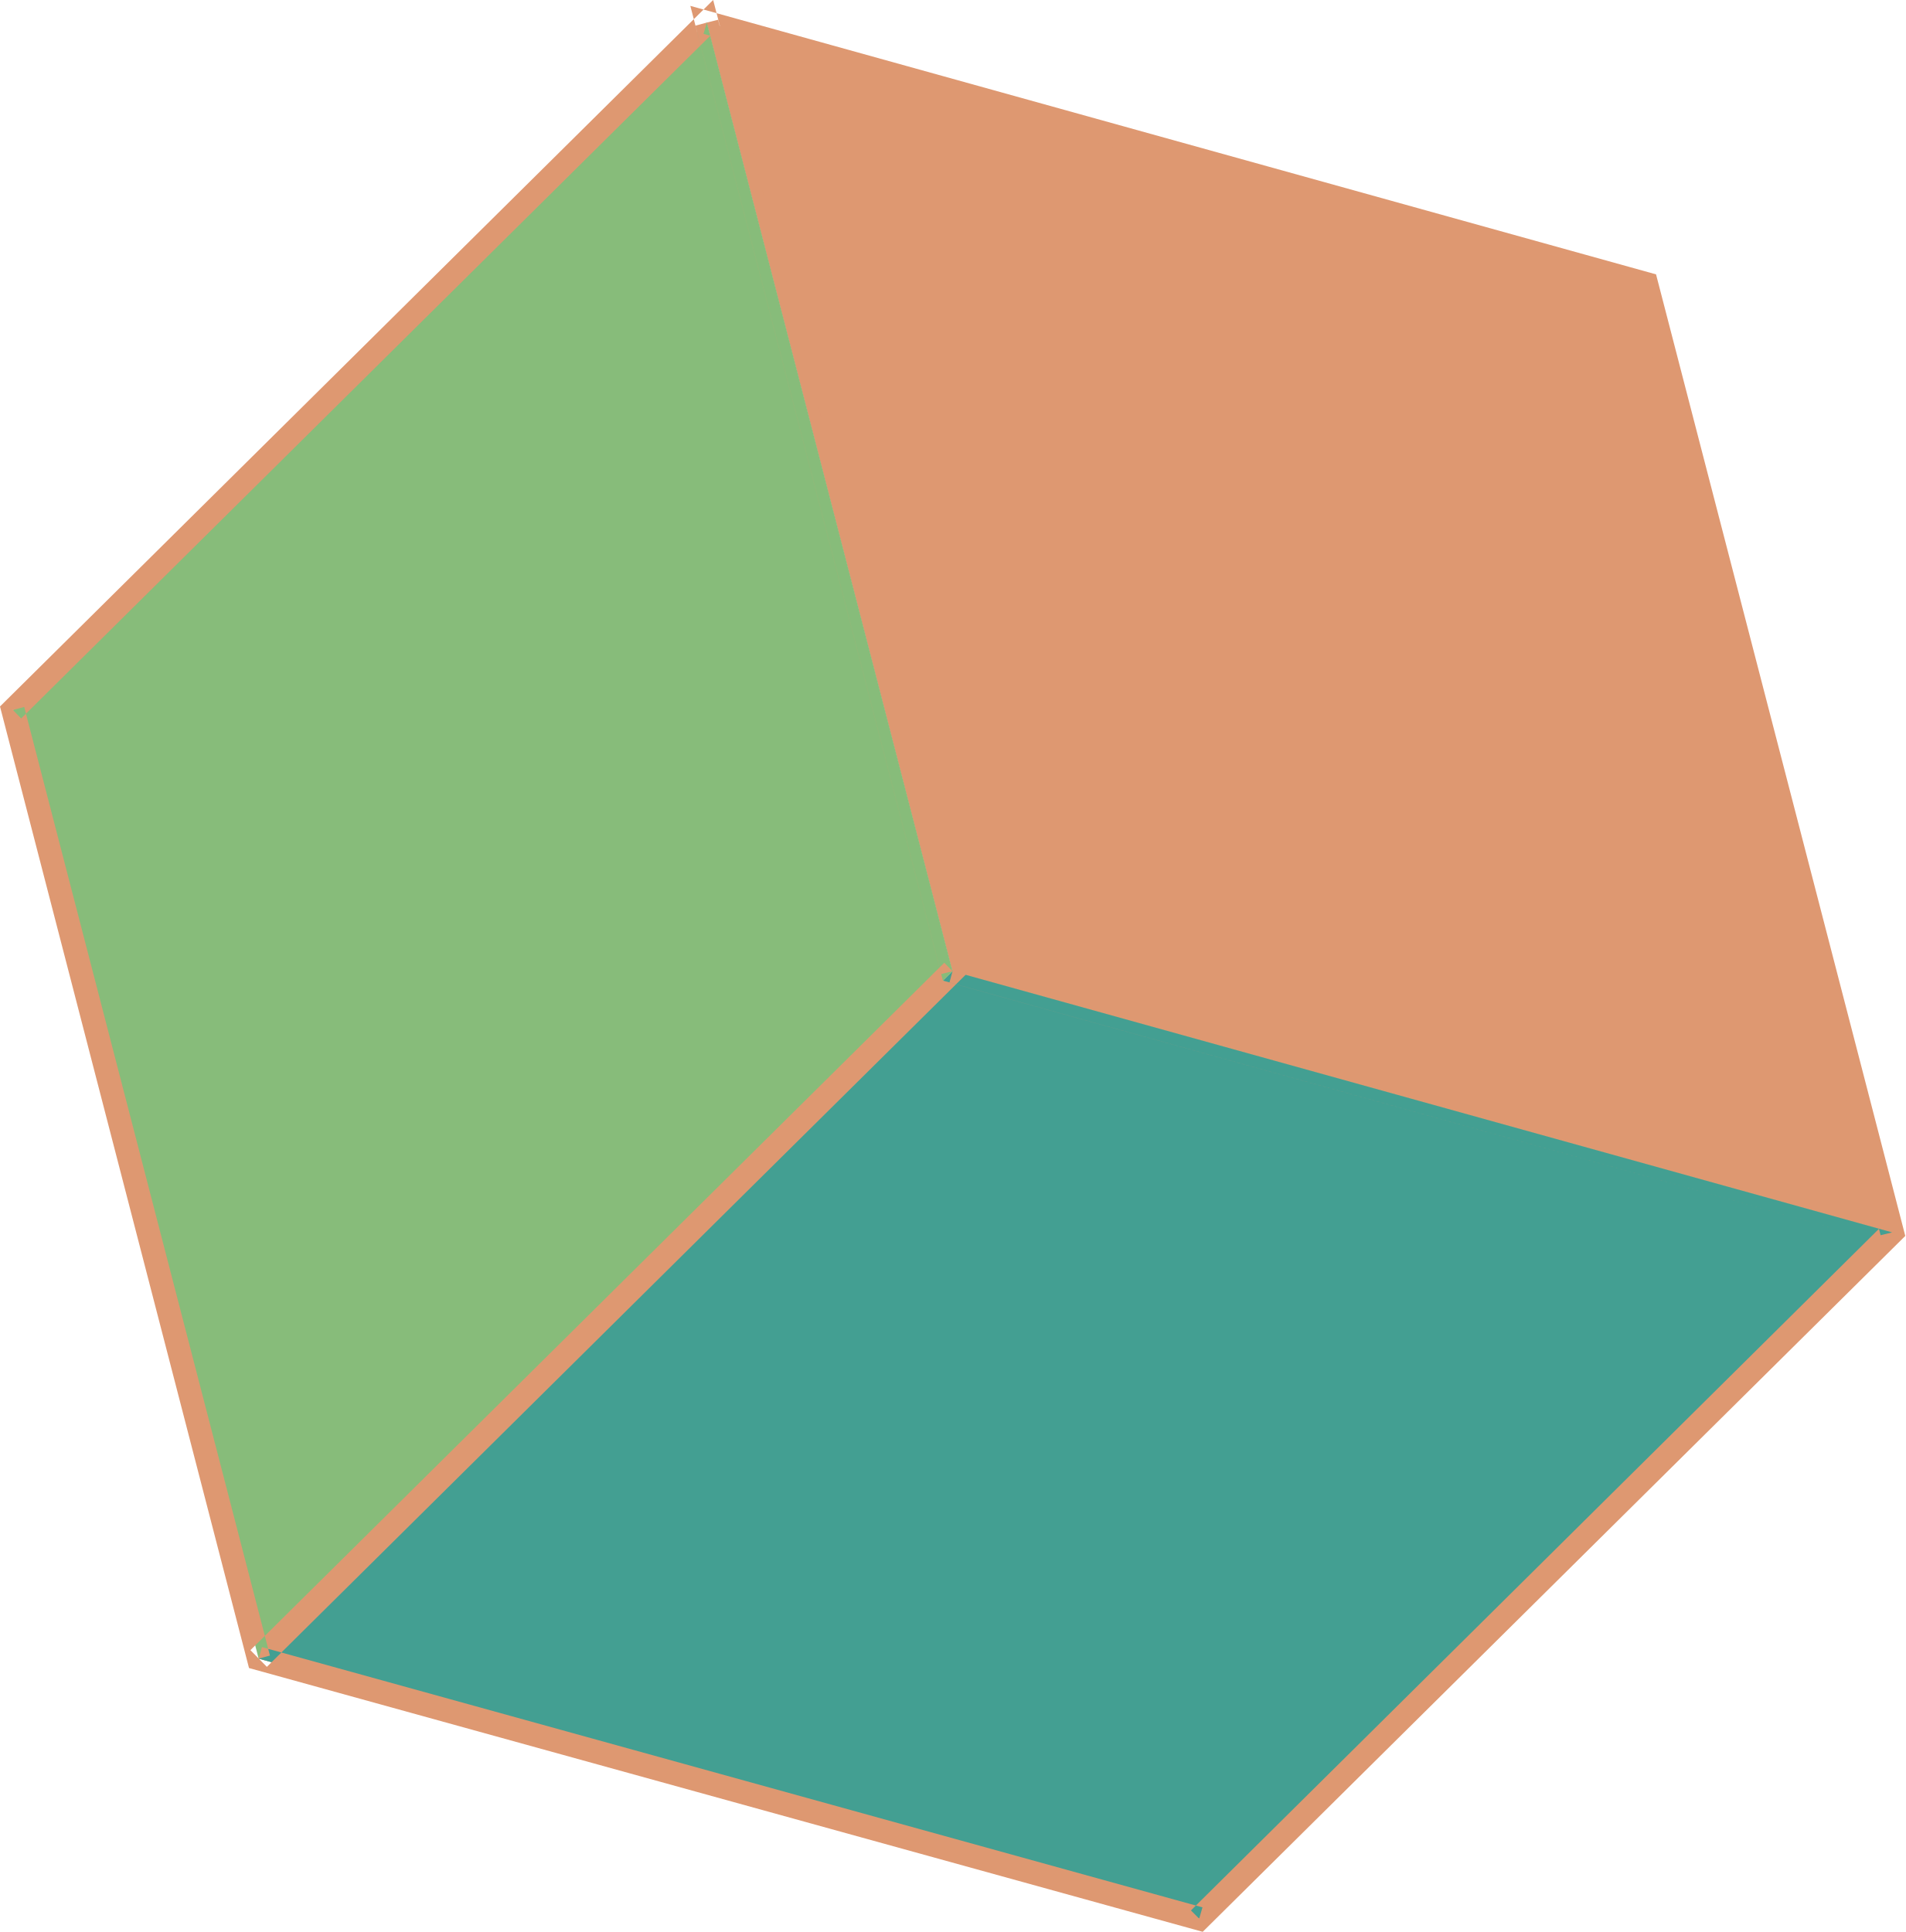
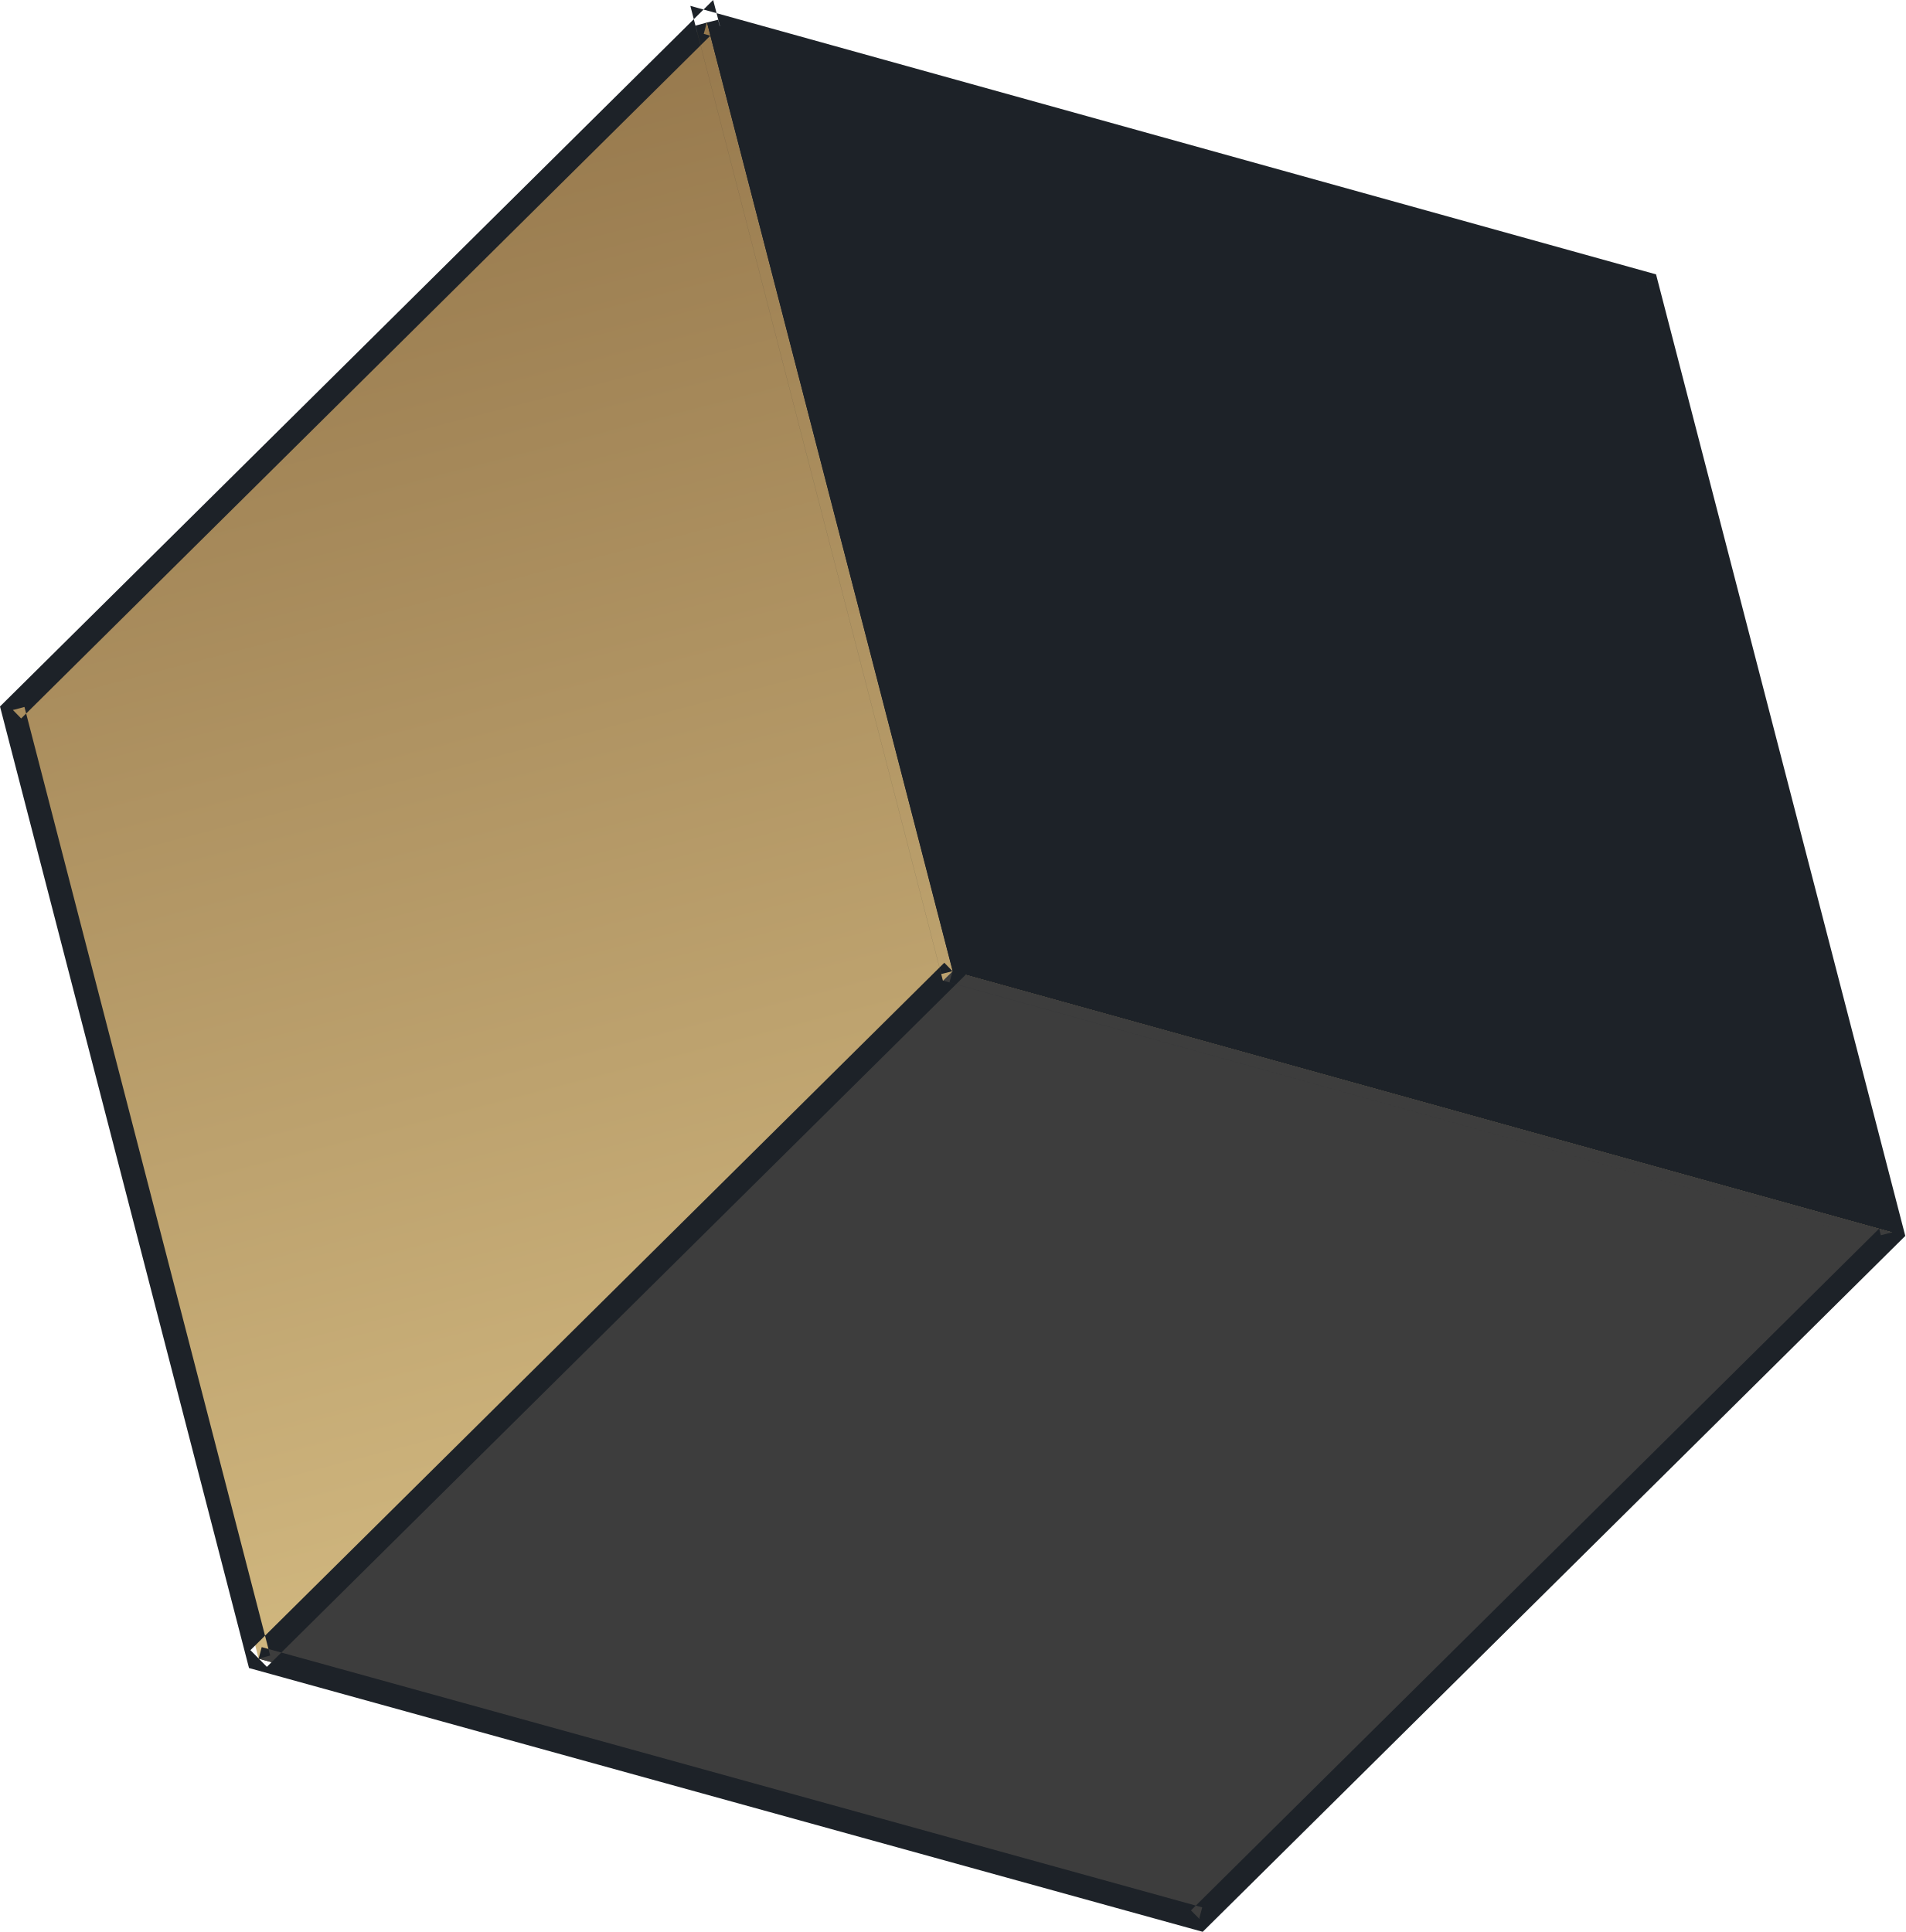
<svg xmlns="http://www.w3.org/2000/svg" width="81.031" height="82.178" viewBox="0 0 81.031 82.178" fill="none">
-   <path id="Vector" d="M80.47 52.42L70.02 12.07L30.06 0.96L40.51 41.31L80.47 52.42Z" fill="#87BC7A" fill-opacity="1" fill-rule="nonzero" />
-   <path id="Vector" d="M80.47 52.42L70.02 12.07L30.06 0.96L40.51 41.31L80.47 52.42Z" fill="#DE9871" fill-opacity="1" fill-rule="nonzero" />
-   <path id="Vector" d="M80.47 52.42L70.02 12.07L30.06 0.96L40.51 41.31L80.47 52.42Z" fill="#DE9871" fill-opacity="1" fill-rule="nonzero" />
-   <path id="Vector" d="M80.47 52.42L70.02 12.07L30.06 0.96L40.51 41.31L80.47 52.42Z" fill="#DE9871" fill-opacity="1" fill-rule="nonzero" />
-   <path id="Vector" d="M51 81.61L80.47 52.42L40.51 41.31L11 70.55L51 81.61Z" fill="#87BC7A" fill-opacity="1" fill-rule="nonzero" />
-   <path id="Vector" d="M51 81.61L80.47 52.42L40.51 41.31L11 70.55L51 81.61Z" fill="#DE9871" fill-opacity="1" fill-rule="nonzero" />
-   <path id="Vector" d="M51 81.61L80.47 52.42L40.51 41.31L11 70.55L51 81.61Z" fill="#439F92" fill-opacity="1" fill-rule="nonzero" />
-   <path id="Vector" d="M40.51 41.31L30.06 0.96L0.55 30.2L11 70.55L40.51 41.31Z" fill="#87BC7A" fill-opacity="1" fill-rule="nonzero" />
-   <path id="Vector" d="M80.33 52.9L40.1 41.71L29.36 0.25L70.43 11.67L81.03 52.57L51.15 82.17L10.59 70.95L0 30.05L30.33 0L41.07 41.46L11.35 70.9L10.65 70.19L40.16 40.95L40.51 41.31L40.03 41.43L29.58 1.09L30.06 0.96L30.41 1.32L0.9 30.56L0.55 30.2L1.03 30.07L11.48 70.42L11 70.55L11.14 70.06L51.14 81.13L51 81.61L50.65 81.26L80.12 52.06L80.47 52.42L79.98 52.54L69.53 12.2L70.02 12.07L69.89 12.55L29.92 1.44L30.06 0.96L30.54 0.84L41 41.18L40.51 41.31L40.64 40.83L80.6 51.94L80.33 52.9ZM40.64 40.83L80.6 51.94L80.33 52.9L40.38 41.79L40.64 40.83Z" fill="#DE9871" fill-opacity="1" fill-rule="evenodd" />
+   <defs>
+     <linearGradient x1="30.029" y1="0.976" x2="50.994" y2="81.622" id="paint_linear_483_5_0" gradientUnits="userSpaceOnUse">
+       <stop stop-color="#97794D" />
+       <stop offset="1" stop-color="#E3CB8F" />
+     </linearGradient>
+   </defs>
+   <linearGradient x1="30.029" y1="0.976" x2="50.994" y2="81.622" id="paint_linear_483_50_0" gradientUnits="userSpaceOnUse">
+     <stop stop-color="#97794D" />
+     <stop offset="1" stop-color="#E3CB8F" />
+   </linearGradient>
+   <path id="Vector" d="M80.47 52.42L70.02 12.07L30.06 0.96L40.51 41.31L80.47 52.42Z" fill="url(#paint_linear_483_50_0)" fill-opacity="1" fill-rule="nonzero" />
+   <path id="Vector" d="M80.47 52.42L70.02 12.07L30.06 0.96L40.51 41.31L80.47 52.42Z" fill="#1D2228" fill-opacity="1" fill-rule="nonzero" />
+   <path id="Vector" d="M80.47 52.42L70.02 12.07L30.06 0.96L40.51 41.31L80.47 52.42Z" fill="#1D2228" fill-opacity="1" fill-rule="nonzero" />
+   <path id="Vector" d="M80.47 52.42L70.02 12.07L30.06 0.96L40.51 41.31L80.47 52.42Z" fill="#1D2228" fill-opacity="1" fill-rule="nonzero" />
+   <linearGradient x1="30.029" y1="0.976" x2="50.994" y2="81.622" id="paint_linear_483_54_1" gradientUnits="userSpaceOnUse">
+     <stop stop-color="#97794D" />
+     <stop offset="1" stop-color="#E3CB8F" />
+   </linearGradient>
+   <path id="Vector" d="M51 81.61L80.47 52.42L40.51 41.31L11 70.55L51 81.61Z" fill="url(#paint_linear_483_54_1)" fill-opacity="1" fill-rule="nonzero" />
+   <path id="Vector" d="M51 81.61L80.47 52.42L40.51 41.31L11 70.55L51 81.61Z" fill="#1D2228" fill-opacity="1" fill-rule="nonzero" />
+   <path id="Vector" d="M51 81.61L80.47 52.42L40.51 41.31L11 70.55L51 81.61Z" fill="#3D3D3D" fill-opacity="1" fill-rule="nonzero" />
+   <linearGradient x1="30.029" y1="0.976" x2="50.994" y2="81.622" id="paint_linear_483_57_2" gradientUnits="userSpaceOnUse">
+     <stop stop-color="#97794D" />
+     <stop offset="1" stop-color="#E3CB8F" />
+   </linearGradient>
+   <path id="Vector" d="M40.51 41.31L30.06 0.96L0.55 30.2L11 70.55L40.51 41.31Z" fill="url(#paint_linear_483_57_2)" fill-opacity="1" fill-rule="nonzero" />
+   <path id="Vector" d="M80.34 52.9L40.1 41.71L29.36 0.25L70.43 11.67L81.03 52.57L51.15 82.17L10.59 70.95L0 30.05L30.33 0L41.07 41.46L11.35 70.9L10.65 70.19L40.16 40.95L40.51 41.31L40.03 41.43L29.58 1.09L30.06 0.96L30.41 1.32L0.9 30.56L0.55 30.2L1.04 30.07L11.49 70.42L11 70.55L11.13 70.06L51.13 81.13L51 81.61L50.65 81.26L80.12 52.06L80.47 52.42L79.99 52.54L69.54 12.2L70.02 12.07L69.89 12.55L29.93 1.44L30.06 0.96L30.54 0.84L40.99 41.18L40.51 41.31L40.64 40.83L80.6 51.94L80.34 52.9ZM40.64 40.83L80.6 51.94L80.34 52.9L40.38 41.79L40.64 40.83Z" fill="#1D2228" fill-opacity="1" fill-rule="evenodd" />
</svg>
